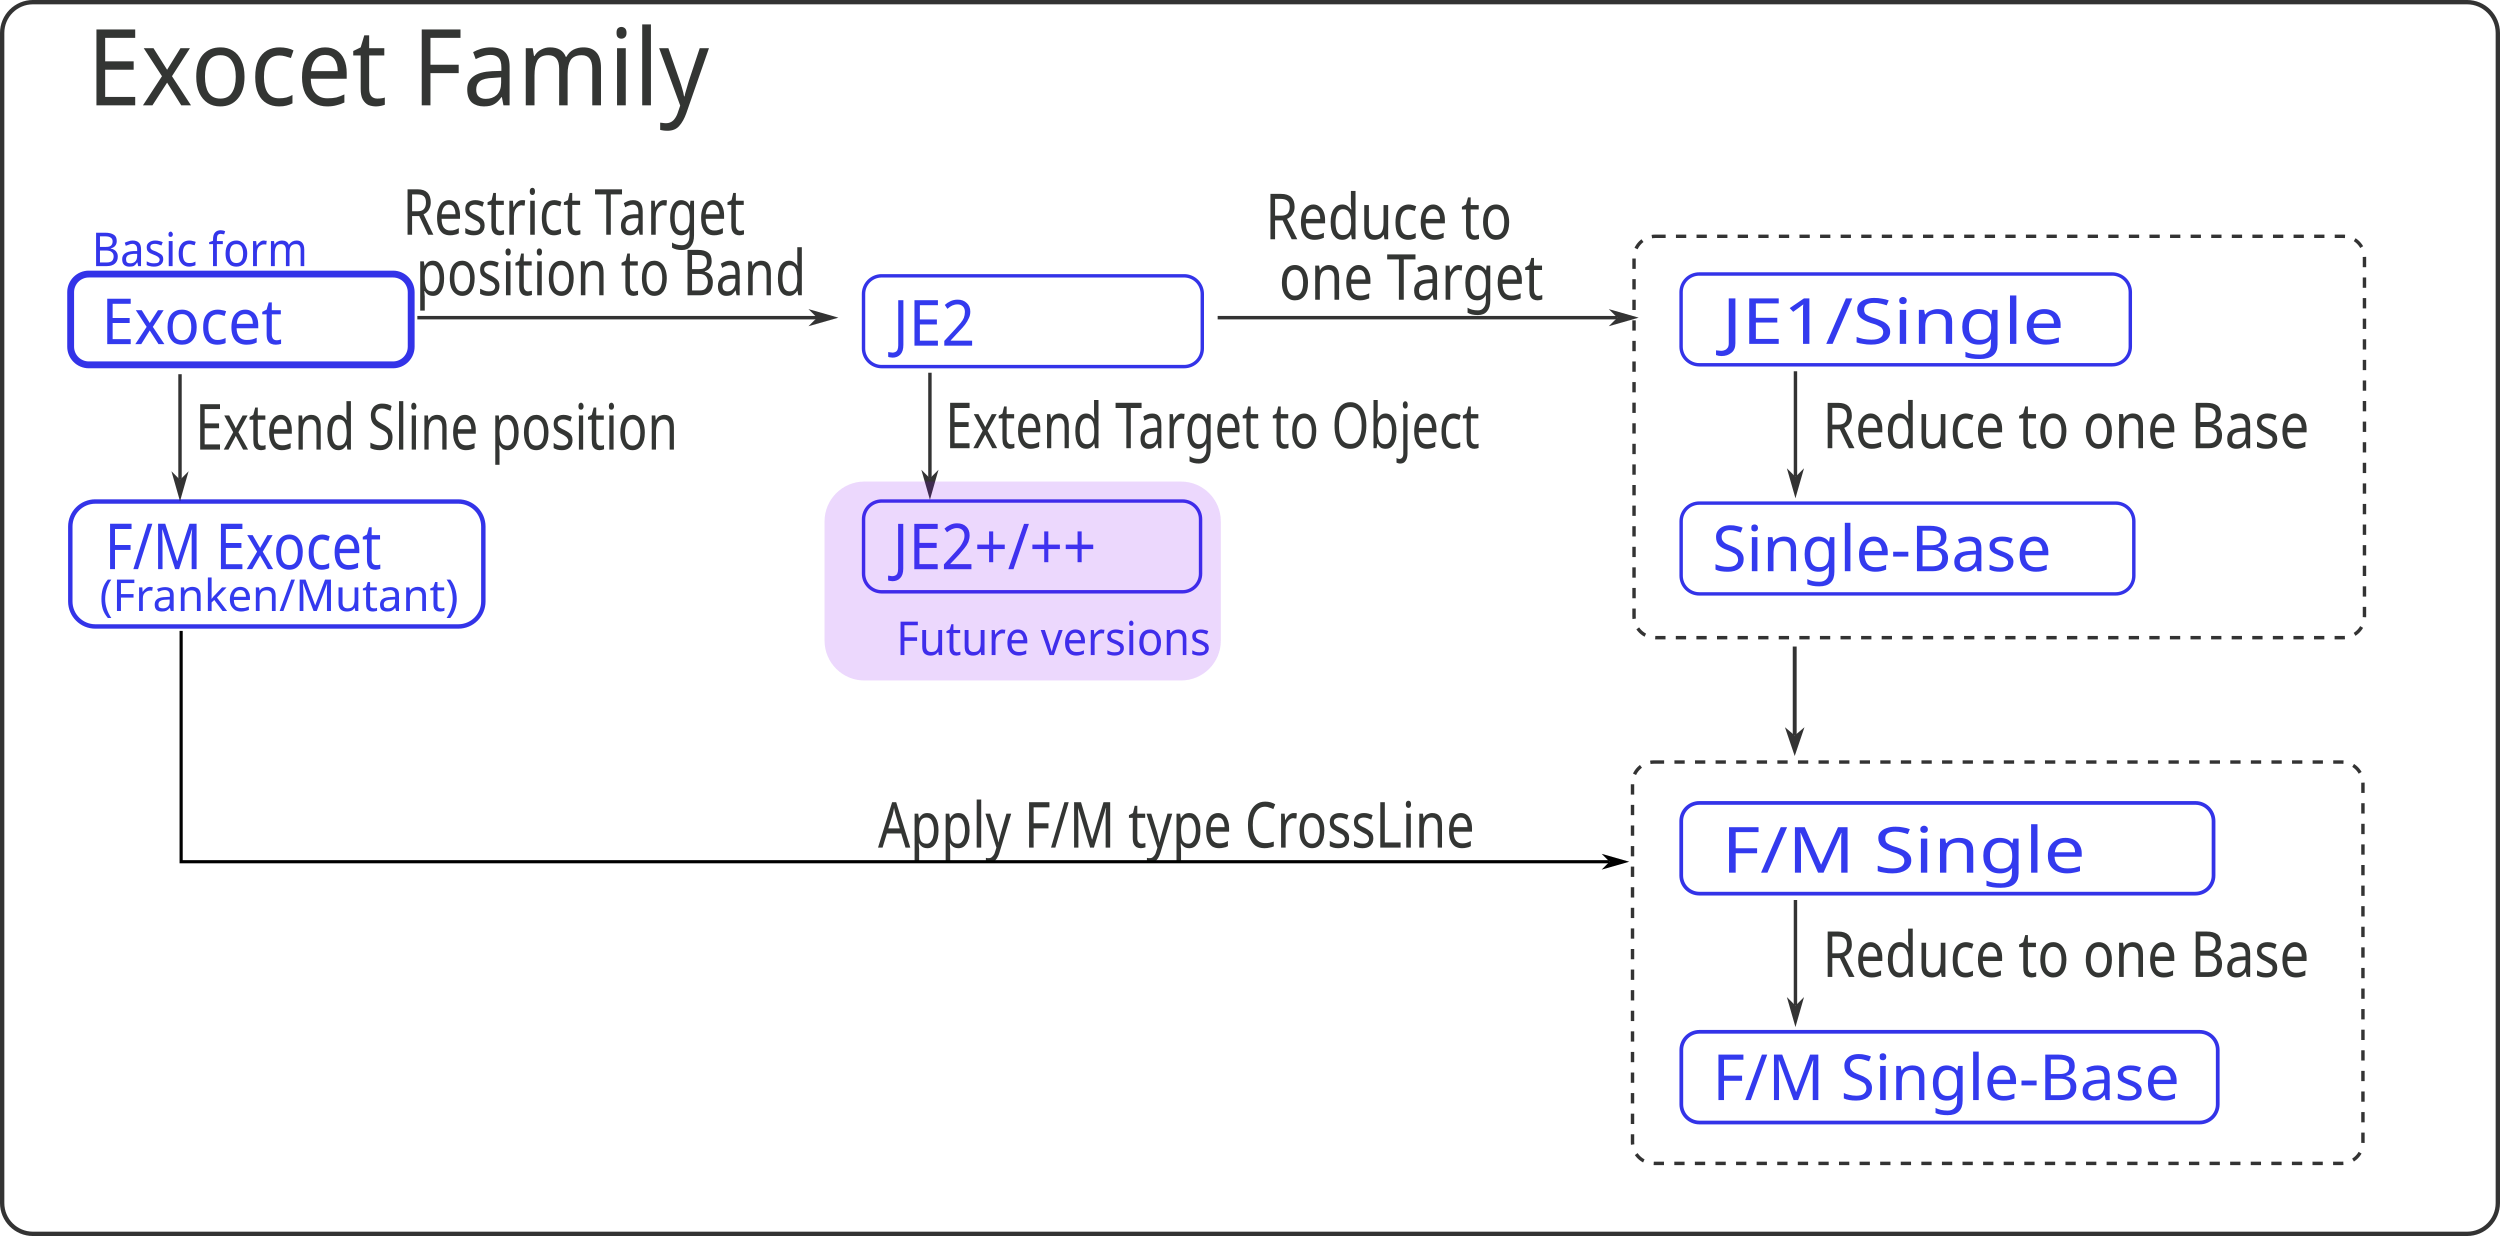
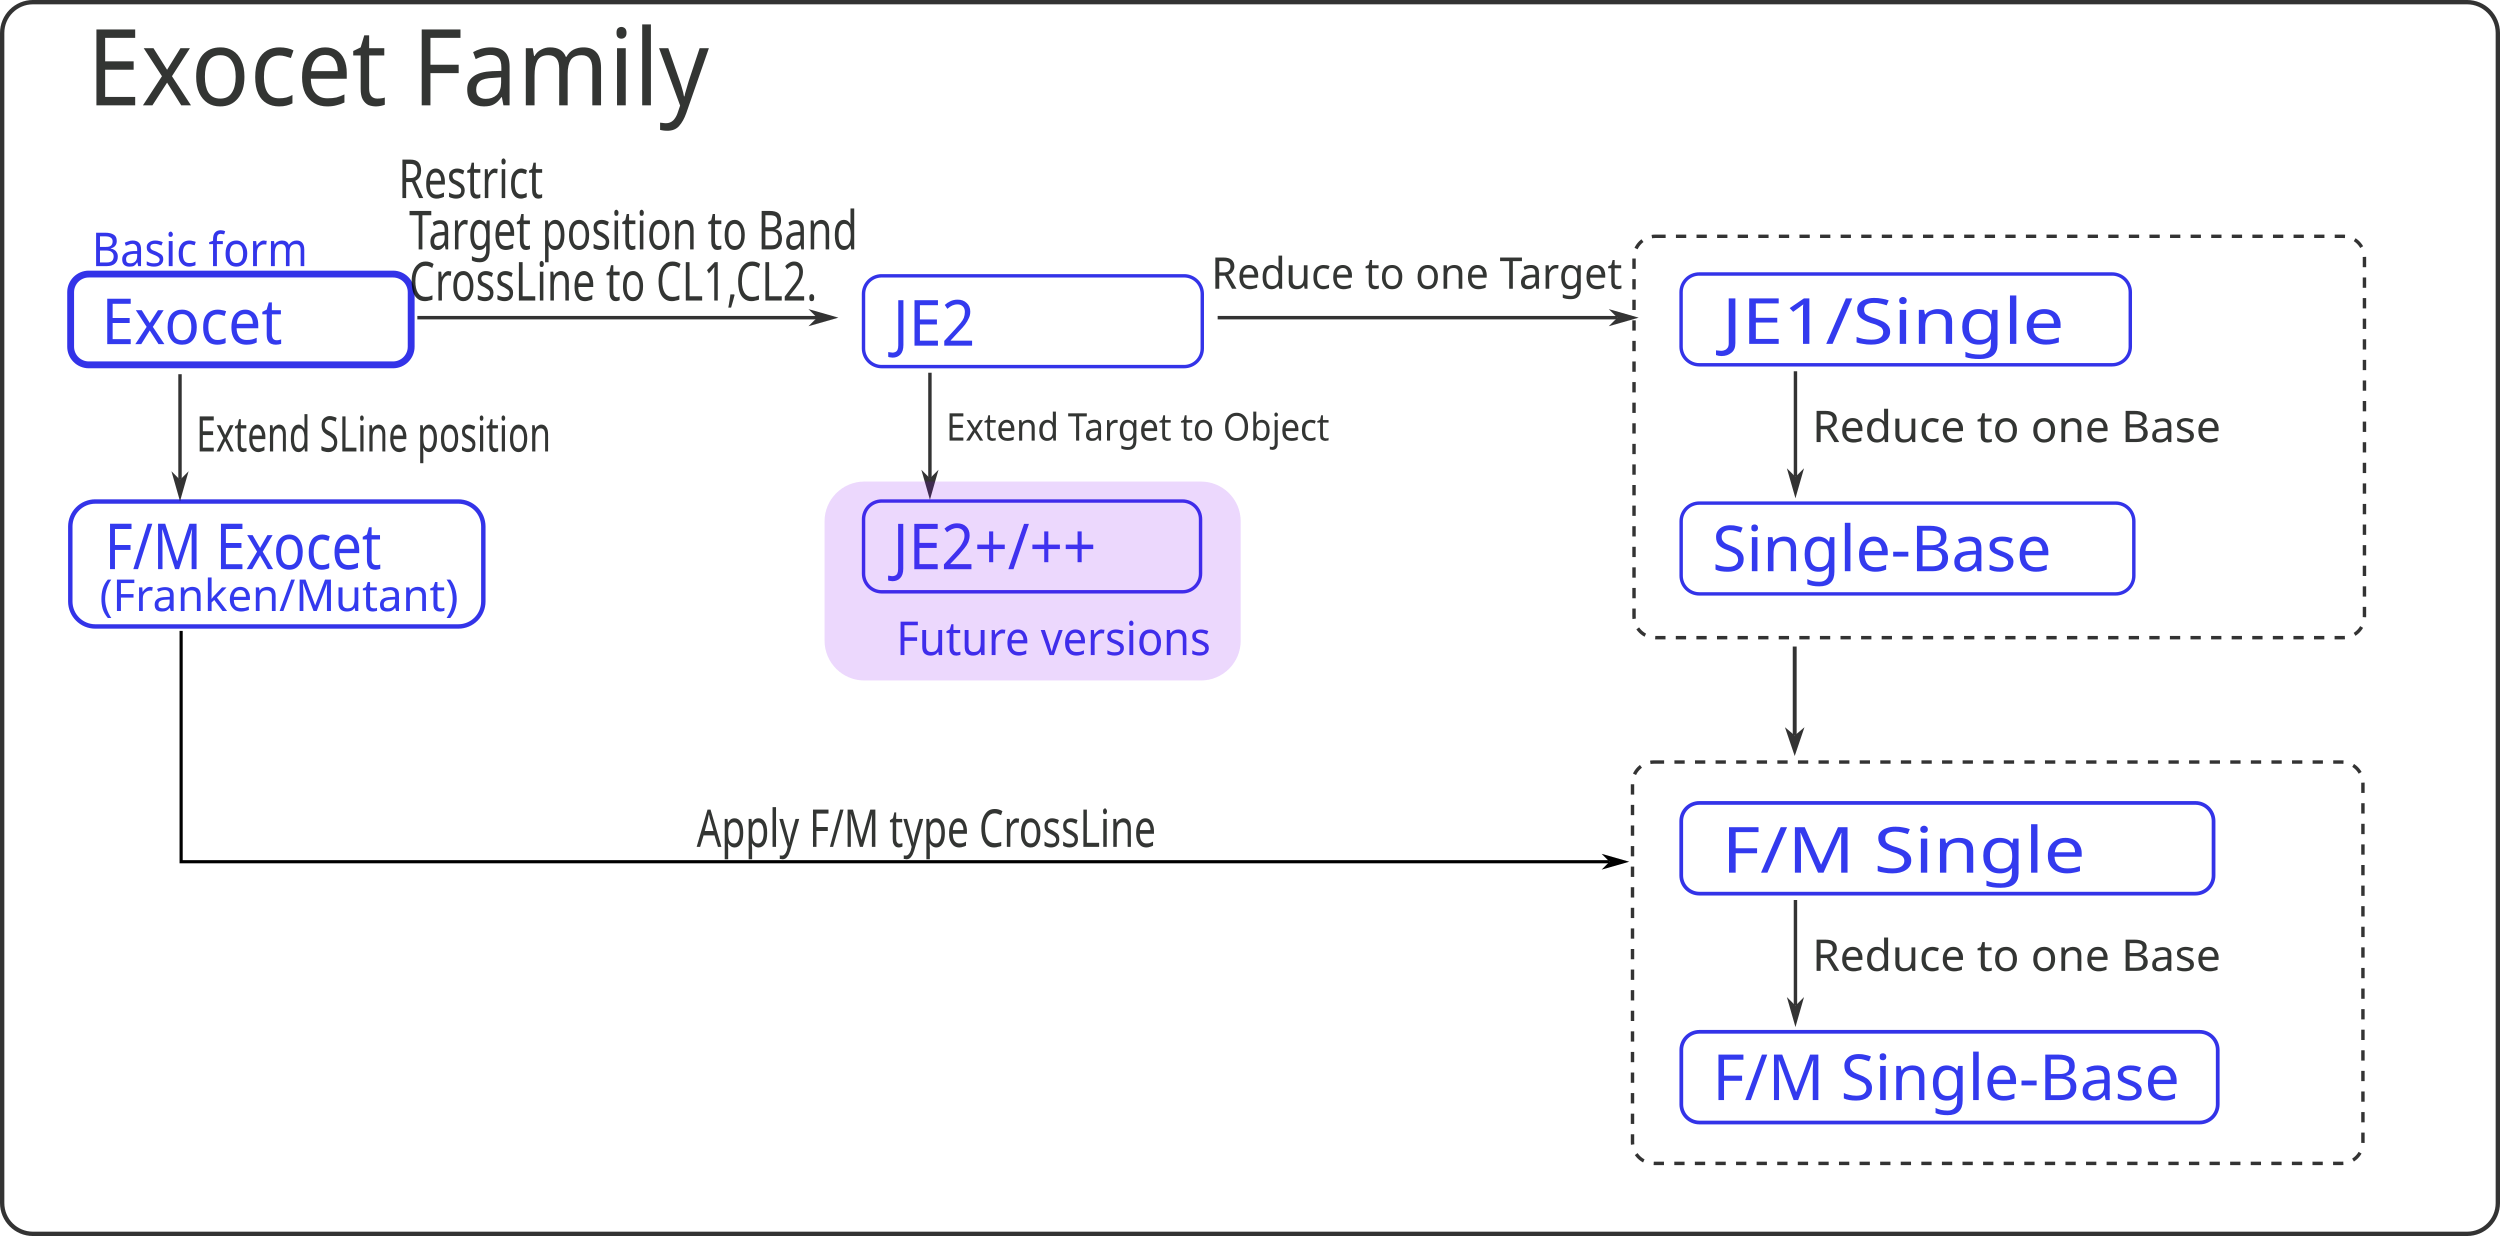
<svg xmlns="http://www.w3.org/2000/svg" width="145.721mm" height="72.046mm" viewBox="0 0 145.721 72.046" version="1.1" id="svg1">
  <defs id="defs1">
    <marker style="overflow:visible" id="marker128" refX="0" refY="0" orient="auto-start-reverse" markerWidth="1" markerHeight="1" viewBox="0 0 1 1" preserveAspectRatio="xMidYMid">
      <path style="fill:context-stroke;fill-rule:evenodd;stroke:none" d="M 0,0 5,-5 -12.5,0 5,5 Z" transform="scale(-0.5)" id="path128" />
    </marker>
    <marker style="overflow:visible" id="DartArrow" refX="0" refY="0" orient="auto-start-reverse" markerWidth="1" markerHeight="1" viewBox="0 0 1 1" preserveAspectRatio="xMidYMid">
      <path style="fill:context-stroke;fill-rule:evenodd;stroke:none" d="M 0,0 5,-5 -12.5,0 5,5 Z" transform="scale(-0.5)" id="path6" />
    </marker>
  </defs>
-   <g id="layer1" transform="translate(-129.5458,-13.12916)">
-     <g id="g175">
-       <text xml:space="preserve" style="font-size:3.412px;line-height:3.252px;font-family:'MS Gothic';-inkscape-font-specification:'MS Gothic, Normal';text-align:start;letter-spacing:-0.002px;writing-mode:lr-tb;direction:ltr;text-anchor:start;opacity:0.8;fill:#0009ea;fill-opacity:1;stroke:none;stroke-width:0.2;stroke-linejoin:round;stroke-miterlimit:0.5;stroke-dasharray:none;stroke-opacity:1" x="147.288" y="42.647" id="text464" transform="scale(0.9210401,1.085729)">
-         <tspan id="tspan464" style="fill:#0009ea;fill-opacity:1;stroke-width:0.2" x="147.288" y="42.647">F/M Exocet</tspan>
+   <g id="layer1" transform="translate(-143.0863,-13.12916)">
+     <g id="g8">
+       <text xml:space="preserve" style="font-size:3.412px;line-height:3.252px;font-family:'MS Gothic';-inkscape-font-specification:'MS Gothic, Normal';text-align:start;letter-spacing:-0.002px;writing-mode:lr-tb;direction:ltr;text-anchor:start;opacity:0.8;fill:#0009ea;fill-opacity:1;stroke:none;stroke-width:0.2;stroke-linejoin:round;stroke-miterlimit:0.5;stroke-dasharray:none;stroke-opacity:1" x="161.989" y="42.647" id="text464" transform="scale(0.9210401,1.085729)">
+         <tspan id="tspan464" style="fill:#0009ea;fill-opacity:1;stroke-width:0.2" x="161.989" y="42.647">F/M Exocet</tspan>
      </text>
-       <rect style="opacity:0.8;fill:none;fill-opacity:0.647;stroke:#0000e2;stroke-width:0.258;stroke-linejoin:round;stroke-miterlimit:0.5;stroke-dasharray:none;stroke-opacity:1" id="rect465" width="24.075" height="7.283" x="133.644" y="42.362" ry="1.457" />
-       <text xml:space="preserve" style="font-size:3.56px;line-height:3.393px;font-family:'MS Gothic';-inkscape-font-specification:'MS Gothic, Normal';text-align:start;letter-spacing:-0.003px;writing-mode:lr-tb;direction:ltr;text-anchor:start;opacity:0.8;fill:#0009ea;fill-opacity:1;stroke:none;stroke-width:0.2;stroke-linejoin:round;stroke-miterlimit:0.5;stroke-dasharray:none;stroke-opacity:1" x="188.927" y="31.985" id="text458" transform="scale(0.9611555,1.040414)">
-         <tspan id="tspan458" style="fill:#0009ea;fill-opacity:1;stroke-width:0.2" x="188.927" y="31.985">JE2</tspan>
+       <rect style="opacity:0.8;fill:none;fill-opacity:0.647;stroke:#0000e2;stroke-width:0.258;stroke-linejoin:round;stroke-miterlimit:0.5;stroke-dasharray:none;stroke-opacity:1" id="rect465" width="24.075" height="7.283" x="147.184" y="42.362" ry="1.457" />
+       <text xml:space="preserve" style="font-size:3.56px;line-height:3.393px;font-family:'MS Gothic';-inkscape-font-specification:'MS Gothic, Normal';text-align:start;letter-spacing:-0.003px;writing-mode:lr-tb;direction:ltr;text-anchor:start;opacity:0.8;fill:#0009ea;fill-opacity:1;stroke:none;stroke-width:0.2;stroke-linejoin:round;stroke-miterlimit:0.5;stroke-dasharray:none;stroke-opacity:1" x="203.015" y="31.985" id="text458" transform="scale(0.9611555,1.040414)">
+         <tspan id="tspan458" style="fill:#0009ea;fill-opacity:1;stroke-width:0.2" x="203.015" y="31.985">JE2</tspan>
      </text>
-       <rect style="opacity:0.8;fill:none;fill-opacity:0.647;stroke:#0000e2;stroke-width:0.2;stroke-linejoin:round;stroke-miterlimit:0.5;stroke-dasharray:none;stroke-opacity:1" id="rect469" width="19.746" height="5.292" x="179.879" y="29.206" ry="1.058" />
-       <text xml:space="preserve" style="font-size:3.551px;line-height:3.384px;font-family:'MS Gothic';-inkscape-font-specification:'MS Gothic, Normal';text-align:start;letter-spacing:-0.003px;writing-mode:lr-tb;direction:ltr;text-anchor:start;opacity:0.8;fill:#0009ea;fill-opacity:1;stroke:none;stroke-width:0.2;stroke-linejoin:round;stroke-miterlimit:0.5;stroke-dasharray:none;stroke-opacity:1" x="189.414" y="44.388" id="text460" transform="scale(0.9586467,1.043137)">
-         <tspan id="tspan460" style="fill:#0009ea;fill-opacity:1;stroke-width:0.2" x="189.414" y="44.388">JE2+/++</tspan>
+       <rect style="opacity:0.8;fill:none;fill-opacity:0.647;stroke:#0000e2;stroke-width:0.2;stroke-linejoin:round;stroke-miterlimit:0.5;stroke-dasharray:none;stroke-opacity:1" id="rect469" width="19.746" height="5.292" x="193.419" y="29.206" ry="1.058" />
+       <text xml:space="preserve" style="font-size:3.551px;line-height:3.384px;font-family:'MS Gothic';-inkscape-font-specification:'MS Gothic, Normal';text-align:start;letter-spacing:-0.003px;writing-mode:lr-tb;direction:ltr;text-anchor:start;opacity:0.8;fill:#0009ea;fill-opacity:1;stroke:none;stroke-width:0.2;stroke-linejoin:round;stroke-miterlimit:0.5;stroke-dasharray:none;stroke-opacity:1" x="203.539" y="44.388" id="text460" transform="scale(0.9586467,1.043137)">
+         <tspan id="tspan460" style="fill:#0009ea;fill-opacity:1;stroke-width:0.2" x="203.539" y="44.388">JE2+/++</tspan>
      </text>
-       <rect style="opacity:0.8;fill:none;fill-opacity:0.647;stroke:#0000e2;stroke-width:0.2;stroke-linejoin:round;stroke-miterlimit:0.5;stroke-dasharray:none;stroke-opacity:1" id="rect470" width="19.643" height="5.292" x="179.881" y="42.333" ry="1.058" />
-       <text xml:space="preserve" style="font-size:3.566px;line-height:3.398px;font-family:'MS Gothic';-inkscape-font-specification:'MS Gothic, Normal';text-align:start;letter-spacing:-0.003px;writing-mode:lr-tb;direction:ltr;text-anchor:start;opacity:0.8;fill:#0009ea;fill-opacity:1;stroke:none;stroke-width:0.2;stroke-linejoin:round;stroke-miterlimit:0.5;stroke-dasharray:none;stroke-opacity:1" x="140.723" y="31.95" id="text462" transform="scale(0.9626367,1.038814)">
-         <tspan id="tspan462" style="fill:#0009ea;fill-opacity:1;stroke-width:0.2" x="140.723" y="31.95">Exocet</tspan>
+       <rect style="opacity:0.8;fill:none;fill-opacity:0.647;stroke:#0000e2;stroke-width:0.2;stroke-linejoin:round;stroke-miterlimit:0.5;stroke-dasharray:none;stroke-opacity:1" id="rect470" width="19.643" height="5.292" x="193.421" y="42.333" ry="1.058" />
+       <text xml:space="preserve" style="font-size:3.566px;line-height:3.398px;font-family:'MS Gothic';-inkscape-font-specification:'MS Gothic, Normal';text-align:start;letter-spacing:-0.003px;writing-mode:lr-tb;direction:ltr;text-anchor:start;opacity:0.8;fill:#0009ea;fill-opacity:1;stroke:none;stroke-width:0.2;stroke-linejoin:round;stroke-miterlimit:0.5;stroke-dasharray:none;stroke-opacity:1" x="154.789" y="31.95" id="text462" transform="scale(0.9626367,1.038814)">
+         <tspan id="tspan462" style="fill:#0009ea;fill-opacity:1;stroke-width:0.2" x="154.789" y="31.95">Exocet</tspan>
      </text>
-       <rect style="opacity:0.8;fill:none;fill-opacity:0.647;stroke:#0000e2;stroke-width:0.4;stroke-linejoin:round;stroke-miterlimit:0.5;stroke-dasharray:none;stroke-opacity:1" id="rect471" width="19.849" height="5.292" x="133.664" y="29.104" ry="1.058" />
-       <text xml:space="preserve" style="font-size:3.997px;line-height:3.81px;font-family:'MS Gothic';-inkscape-font-specification:'MS Gothic, Normal';text-align:start;letter-spacing:-0.003px;writing-mode:lr-tb;direction:ltr;text-anchor:start;opacity:0.8;fill:#0009ea;fill-opacity:1;stroke:none;stroke-width:0.2;stroke-linejoin:round;stroke-miterlimit:0.5;stroke-dasharray:none;stroke-opacity:1" x="213.057" y="35.795" id="text466" transform="scale(1.07908,0.9267154)">
-         <tspan id="tspan466" style="fill:#0009ea;fill-opacity:1;stroke-width:0.2" x="213.057" y="35.795">JE1/Single</tspan>
+       <rect style="opacity:0.8;fill:none;fill-opacity:0.647;stroke:#0000e2;stroke-width:0.4;stroke-linejoin:round;stroke-miterlimit:0.5;stroke-dasharray:none;stroke-opacity:1" id="rect471" width="19.849" height="5.292" x="147.204" y="29.104" ry="1.058" />
+       <text xml:space="preserve" style="font-size:3.997px;line-height:3.81px;font-family:'MS Gothic';-inkscape-font-specification:'MS Gothic, Normal';text-align:start;letter-spacing:-0.003px;writing-mode:lr-tb;direction:ltr;text-anchor:start;opacity:0.8;fill:#0009ea;fill-opacity:1;stroke:none;stroke-width:0.2;stroke-linejoin:round;stroke-miterlimit:0.5;stroke-dasharray:none;stroke-opacity:1" x="225.605" y="35.795" id="text466" transform="scale(1.07908,0.9267154)">
+         <tspan id="tspan466" style="fill:#0009ea;fill-opacity:1;stroke-width:0.2" x="225.605" y="35.795">JE1/Single</tspan>
      </text>
-       <rect style="opacity:0.8;fill:none;fill-opacity:0.647;stroke:#0000e2;stroke-width:0.2;stroke-linejoin:round;stroke-miterlimit:0.5;stroke-dasharray:none;stroke-opacity:1" id="rect474" width="26.184" height="5.292" x="227.534" y="29.1" ry="1.058" />
-       <text xml:space="preserve" style="font-size:3.671px;line-height:3.499px;font-family:'MS Gothic';-inkscape-font-specification:'MS Gothic, Normal';text-align:start;letter-spacing:-0.003px;writing-mode:lr-tb;direction:ltr;text-anchor:start;opacity:0.8;fill:#0009ea;fill-opacity:1;stroke:none;stroke-width:0.2;stroke-linejoin:round;stroke-miterlimit:0.5;stroke-dasharray:none;stroke-opacity:1" x="231.433" y="46.006" id="text468" transform="scale(0.991017,1.009064)">
-         <tspan id="tspan468" style="fill:#0009ea;fill-opacity:1;stroke-width:0.2" x="231.433" y="46.006">Single-Base</tspan>
+       <rect style="opacity:0.8;fill:none;fill-opacity:0.647;stroke:#0000e2;stroke-width:0.2;stroke-linejoin:round;stroke-miterlimit:0.5;stroke-dasharray:none;stroke-opacity:1" id="rect474" width="26.184" height="5.292" x="241.074" y="29.1" ry="1.058" />
+       <text xml:space="preserve" style="font-size:3.671px;line-height:3.499px;font-family:'MS Gothic';-inkscape-font-specification:'MS Gothic, Normal';text-align:start;letter-spacing:-0.003px;writing-mode:lr-tb;direction:ltr;text-anchor:start;opacity:0.8;fill:#0009ea;fill-opacity:1;stroke:none;stroke-width:0.2;stroke-linejoin:round;stroke-miterlimit:0.5;stroke-dasharray:none;stroke-opacity:1" x="245.097" y="46.006" id="text468" transform="scale(0.991017,1.009064)">
+         <tspan id="tspan468" style="fill:#0009ea;fill-opacity:1;stroke-width:0.2" x="245.097" y="46.006">Single-Base</tspan>
      </text>
-       <rect style="opacity:0.8;fill:none;fill-opacity:0.647;stroke:#0000e2;stroke-width:0.2;stroke-linejoin:round;stroke-miterlimit:0.5;stroke-dasharray:none;stroke-opacity:1" id="rect475" width="26.386" height="5.292" x="227.537" y="42.454" ry="1.058" />
-       <path style="opacity:0.8;fill:#000200;fill-opacity:1;stroke:#000000;stroke-width:0.258;stroke-linejoin:round;stroke-miterlimit:0.5;stroke-dasharray:none;stroke-opacity:1;marker-end:url(#DartArrow)" d="m 177.271,34.396 c 0,2.646 0,5.292 0,7.938" id="path483" transform="matrix(0.7755138,0,0,0.7755138,46.27384,8.179522)" />
-       <text xml:space="preserve" style="font-size:3.235px;line-height:3.083px;font-family:'MS Gothic';-inkscape-font-specification:'MS Gothic, Normal';text-align:start;letter-spacing:-0.002px;writing-mode:lr-tb;direction:ltr;text-anchor:start;opacity:0.8;fill:#000200;fill-opacity:1;stroke:none;stroke-width:0.2;stroke-linejoin:round;stroke-miterlimit:0.5;stroke-dasharray:none;stroke-opacity:1" x="211.44" y="34.278" id="text483" transform="scale(0.8733118,1.145066)">
-         <tspan id="tspan483" style="stroke:none;stroke-width:0.2" x="211.44" y="34.278">Extend Target to Object</tspan>
+       <rect style="opacity:0.8;fill:none;fill-opacity:0.647;stroke:#0000e2;stroke-width:0.2;stroke-linejoin:round;stroke-miterlimit:0.5;stroke-dasharray:none;stroke-opacity:1" id="rect475" width="26.386" height="5.292" x="241.078" y="42.454" ry="1.058" />
+       <path style="opacity:0.8;fill:#000200;fill-opacity:1;stroke:#000000;stroke-width:0.258;stroke-linejoin:round;stroke-miterlimit:0.5;stroke-dasharray:none;stroke-opacity:1;marker-end:url(#DartArrow)" d="m 177.271,34.396 c 0,2.646 0,5.292 0,7.938" id="path483" transform="matrix(0.7755138,0,0,0.7755138,59.8143,8.179522)" />
+       <text xml:space="preserve" style="font-size:2.127px;line-height:2.027px;font-family:'MS Gothic';-inkscape-font-specification:'MS Gothic, Normal';text-align:start;letter-spacing:-0.002px;writing-mode:lr-tb;direction:ltr;text-anchor:start;opacity:0.8;fill:#000200;fill-opacity:1;stroke:none;stroke-width:0.132;stroke-linejoin:round;stroke-miterlimit:0.5;stroke-dasharray:none;stroke-opacity:1" x="208.011" y="36.987" id="text483" transform="scale(0.9530292,1.049286)">
+         <tspan id="tspan483" style="stroke:none;stroke-width:0.132" x="208.011" y="36.987">Extend Target to Object</tspan>
      </text>
-       <path style="opacity:0.8;fill:#000200;fill-opacity:1;stroke:#000000;stroke-width:0.068;stroke-linejoin:round;stroke-miterlimit:0.5;stroke-dasharray:none;stroke-opacity:1;marker-end:url(#DartArrow)" d="m 177.271,34.396 c 0,2.646 0,5.292 0,7.938" id="path484" transform="matrix(0,-2.934725,2.934725,0,52.9296,551.887)" />
-       <text xml:space="preserve" style="font-size:3.303px;line-height:3.148px;font-family:'MS Gothic';-inkscape-font-specification:'MS Gothic, Normal';text-align:start;letter-spacing:-0.002px;writing-mode:lr-tb;direction:ltr;text-anchor:start;opacity:0.8;fill:#000200;fill-opacity:1;stroke:none;stroke-width:0.2;stroke-linejoin:round;stroke-miterlimit:0.5;stroke-dasharray:none;stroke-opacity:1" x="171.608" y="23.907" id="text487" transform="scale(0.8916913,1.121464)">
-         <tspan id="tspan487" style="stroke:none;stroke-width:0.2" x="171.608" y="23.907">Restrict Target</tspan>
-         <tspan style="stroke:none;stroke-width:0.2" x="171.608" y="27.055" id="tspan488"> position to Band</tspan>
+       <path style="opacity:0.8;fill:#000200;fill-opacity:1;stroke:#000000;stroke-width:0.068;stroke-linejoin:round;stroke-miterlimit:0.5;stroke-dasharray:none;stroke-opacity:1;marker-end:url(#DartArrow)" d="m 177.271,34.396 c 0,2.646 0,5.292 0,7.938" id="path484" transform="matrix(0,-2.934725,2.934725,0,66.47006,551.887)" />
+       <text xml:space="preserve" style="font-size:2.735px;line-height:2.607px;font-family:'MS Gothic';-inkscape-font-specification:'MS Gothic, Normal';text-align:start;letter-spacing:-0.002px;writing-mode:lr-tb;direction:ltr;text-anchor:start;opacity:0.8;fill:#000200;fill-opacity:1;stroke:none;stroke-width:0.166;stroke-linejoin:round;stroke-miterlimit:0.5;stroke-dasharray:none;stroke-opacity:1" x="190.71" y="21.516" id="text487" transform="scale(0.8720557,1.146716)">
+         <tspan id="tspan487" style="stroke:none;stroke-width:0.166" x="190.71" y="21.516">Restrict</tspan>
+         <tspan style="stroke:none;stroke-width:0.166" x="190.71" y="24.123" id="tspan488"> Target position to Band</tspan>
+         <tspan style="stroke:none;stroke-width:0.166" x="190.71" y="26.73" id="tspan6"> CrossLine to CL1,CL2.</tspan>
      </text>
-       <path style="opacity:0.8;fill:#000200;fill-opacity:1;stroke:#000000;stroke-width:0.258;stroke-linejoin:round;stroke-miterlimit:0.5;stroke-dasharray:none;stroke-opacity:1;marker-end:url(#DartArrow)" d="m 177.271,34.396 c 0,2.646 0,5.292 0,7.938" id="path489" transform="matrix(0.7755138,0,0,0.7755138,2.562262,8.265909)" />
-       <text xml:space="preserve" style="font-size:3.26px;line-height:3.107px;font-family:'MS Gothic';-inkscape-font-specification:'MS Gothic, Normal';text-align:start;letter-spacing:-0.002px;writing-mode:lr-tb;direction:ltr;text-anchor:start;opacity:0.8;fill:#000200;fill-opacity:1;stroke:none;stroke-width:0.2;stroke-linejoin:round;stroke-miterlimit:0.5;stroke-dasharray:none;stroke-opacity:1" x="160.163" y="34.615" id="text490" transform="scale(0.8799685,1.136404)">
-         <tspan id="tspan490" style="stroke:none;stroke-width:0.2" x="160.163" y="34.615">Extend Sline position</tspan>
+       <path style="opacity:0.8;fill:#000200;fill-opacity:1;stroke:#000000;stroke-width:0.258;stroke-linejoin:round;stroke-miterlimit:0.5;stroke-dasharray:none;stroke-opacity:1;marker-end:url(#DartArrow)" d="m 177.271,34.396 c 0,2.646 0,5.292 0,7.938" id="path489" transform="matrix(0.7755138,0,0,0.7755138,16.10272,8.265909)" />
+       <text xml:space="preserve" style="font-size:2.425px;line-height:2.311px;font-family:'MS Gothic';-inkscape-font-specification:'MS Gothic, Normal';text-align:start;letter-spacing:-0.002px;writing-mode:lr-tb;direction:ltr;text-anchor:start;opacity:0.8;fill:#000200;fill-opacity:1;stroke:none;stroke-width:0.149;stroke-linejoin:round;stroke-miterlimit:0.5;stroke-dasharray:none;stroke-opacity:1" x="182.422" y="33.413" id="text490" transform="scale(0.8470844,1.18052)">
+         <tspan id="tspan490" style="stroke:none;stroke-width:0.149" x="182.422" y="33.413">Extend SLine position</tspan>
      </text>
-       <rect style="opacity:0.8;fill:none;fill-opacity:1;stroke:#000000;stroke-width:0.2;stroke-linejoin:round;stroke-miterlimit:0.5;stroke-dasharray:0.6, 0.6;stroke-dashoffset:0;stroke-opacity:1" id="rect493" width="42.576" height="23.395" x="224.791" y="26.903" ry="1.243" />
-       <path style="opacity:0.8;fill:#000200;fill-opacity:1;stroke:#000000;stroke-width:0.068;stroke-linejoin:round;stroke-miterlimit:0.5;stroke-dasharray:none;stroke-opacity:1;marker-end:url(#DartArrow)" d="m 177.271,34.396 c 0,2.646 0,5.292 0,7.938" id="path493" transform="matrix(0,-2.934725,2.934725,0,99.57833,551.887)" />
-       <text xml:space="preserve" style="font-size:3.371px;line-height:3.213px;font-family:'MS Gothic';-inkscape-font-specification:'MS Gothic, Normal';text-align:start;letter-spacing:-0.002px;writing-mode:lr-tb;direction:ltr;text-anchor:start;opacity:0.8;fill:#000200;fill-opacity:1;stroke:none;stroke-width:0.2;stroke-linejoin:round;stroke-miterlimit:0.5;stroke-dasharray:none;stroke-opacity:1" x="223.374" y="24.637" id="text494" transform="scale(0.9101245,1.098751)">
-         <tspan style="stroke:none;stroke-width:0.2" x="223.374" y="24.637" id="tspan497">Reduce to </tspan>
-         <tspan style="stroke:none;stroke-width:0.2" x="223.374" y="27.85" id="tspan498"> one Target</tspan>
+       <rect style="opacity:0.8;fill:none;fill-opacity:1;stroke:#000000;stroke-width:0.2;stroke-linejoin:round;stroke-miterlimit:0.5;stroke-dasharray:0.6, 0.6;stroke-dashoffset:0;stroke-opacity:1" id="rect493" width="42.576" height="23.395" x="238.331" y="26.903" ry="1.243" />
+       <path style="opacity:0.8;fill:#000200;fill-opacity:1;stroke:#000000;stroke-width:0.068;stroke-linejoin:round;stroke-miterlimit:0.5;stroke-dasharray:none;stroke-opacity:1;marker-end:url(#DartArrow)" d="m 177.271,34.396 c 0,2.646 0,5.292 0,7.938" id="path493" transform="matrix(0,-2.934725,2.934725,0,113.1188,551.887)" />
+       <text xml:space="preserve" style="font-size:2.473px;line-height:2.357px;font-family:'MS Gothic';-inkscape-font-specification:'MS Gothic, Normal';text-align:start;letter-spacing:-0.002px;writing-mode:lr-tb;direction:ltr;text-anchor:start;opacity:0.8;fill:#000200;fill-opacity:1;stroke:none;stroke-width:0.147;stroke-linejoin:round;stroke-miterlimit:0.5;stroke-dasharray:none;stroke-opacity:1" x="219.954" y="29.105" id="text494" transform="scale(0.9715681,1.029264)">
+         <tspan style="stroke:none;stroke-width:0.147" x="219.954" y="29.105" id="tspan498">Reduce to one Target</tspan>
      </text>
-       <text xml:space="preserve" style="font-size:3.371px;line-height:3.213px;font-family:'MS Gothic';-inkscape-font-specification:'MS Gothic, Normal';text-align:start;letter-spacing:-0.002px;writing-mode:lr-tb;direction:ltr;text-anchor:start;opacity:0.8;fill:#000200;fill-opacity:1;stroke:none;stroke-width:0.2;stroke-linejoin:round;stroke-miterlimit:0.5;stroke-dasharray:none;stroke-opacity:1" x="259.063" y="35.723" id="text500" transform="scale(0.9101245,1.098751)">
-         <tspan style="stroke:none;stroke-width:0.2" x="259.063" y="35.723" id="tspan500">Reduce to one Base</tspan>
+       <path style="opacity:0.8;fill:#000200;fill-opacity:1;stroke:#000000;stroke-width:0.258;stroke-linejoin:round;stroke-miterlimit:0.5;stroke-dasharray:none;stroke-opacity:1;marker-end:url(#DartArrow)" d="m 177.271,34.396 c 0,2.646 0,5.292 0,7.938" id="path500" transform="matrix(0.7755138,0,0,0.7755138,110.264,8.093136)" />
+       <rect style="opacity:0.8;fill:none;fill-opacity:1;stroke:#000000;stroke-width:0.253;stroke-linejoin:round;stroke-miterlimit:0.5;stroke-dasharray:none;stroke-dashoffset:0;stroke-opacity:1" id="rect503" width="145.468" height="71.793" x="143.213" y="13.255" ry="1.795" />
+       <text xml:space="preserve" style="font-size:5.942px;line-height:5.663px;font-family:'MS Gothic';-inkscape-font-specification:'MS Gothic, Normal';text-align:start;letter-spacing:-0.004px;writing-mode:lr-tb;direction:ltr;text-anchor:start;opacity:0.8;fill:#000200;fill-opacity:1;stroke:none;stroke-width:0.2;stroke-linejoin:round;stroke-miterlimit:0.5;stroke-dasharray:none;stroke-opacity:1" x="154.686" y="18.453" id="text504" transform="scale(0.9577551,1.044108)">
+         <tspan style="stroke:none;stroke-width:0.2" x="154.686" y="18.453" id="tspan504">Exocet Family</tspan>
      </text>
-       <path style="opacity:0.8;fill:#000200;fill-opacity:1;stroke:#000000;stroke-width:0.258;stroke-linejoin:round;stroke-miterlimit:0.5;stroke-dasharray:none;stroke-opacity:1;marker-end:url(#DartArrow)" d="m 177.271,34.396 c 0,2.646 0,5.292 0,7.938" id="path500" transform="matrix(0.7755138,0,0,0.7755138,96.72357,8.093136)" />
-       <rect style="opacity:0.8;fill:none;fill-opacity:1;stroke:#000000;stroke-width:0.253;stroke-linejoin:round;stroke-miterlimit:0.5;stroke-dasharray:none;stroke-dashoffset:0;stroke-opacity:1" id="rect503" width="145.468" height="71.793" x="129.672" y="13.255" ry="1.795" />
-       <text xml:space="preserve" style="font-size:5.942px;line-height:5.663px;font-family:'MS Gothic';-inkscape-font-specification:'MS Gothic, Normal';text-align:start;letter-spacing:-0.004px;writing-mode:lr-tb;direction:ltr;text-anchor:start;opacity:0.8;fill:#000200;fill-opacity:1;stroke:none;stroke-width:0.2;stroke-linejoin:round;stroke-miterlimit:0.5;stroke-dasharray:none;stroke-opacity:1" x="140.549" y="18.453" id="text504" transform="scale(0.9577551,1.044108)">
-         <tspan style="stroke:none;stroke-width:0.2" x="140.549" y="18.453" id="tspan504">Exocet Family</tspan>
+       <text xml:space="preserve" style="font-size:2.622px;line-height:2.499px;font-family:'MS Gothic';-inkscape-font-specification:'MS Gothic, Normal';text-align:start;letter-spacing:-0.002px;writing-mode:lr-tb;direction:ltr;text-anchor:start;opacity:0.8;fill:#0002e5;fill-opacity:1;stroke:none;stroke-width:0.2;stroke-linejoin:round;stroke-miterlimit:0.5;stroke-dasharray:none;stroke-opacity:1" x="202.743" y="49.438" id="text65" transform="scale(0.9634774,1.037907)">
+         <tspan id="tspan65" style="fill:#0002e5;fill-opacity:1;stroke:none;stroke-width:0.2" x="202.743" y="49.438">Future versions</tspan>
      </text>
-       <text xml:space="preserve" style="font-size:2.622px;line-height:2.499px;font-family:'MS Gothic';-inkscape-font-specification:'MS Gothic, Normal';text-align:start;letter-spacing:-0.002px;writing-mode:lr-tb;direction:ltr;text-anchor:start;opacity:0.8;fill:#0002e5;fill-opacity:1;stroke:none;stroke-width:0.2;stroke-linejoin:round;stroke-miterlimit:0.5;stroke-dasharray:none;stroke-opacity:1" x="188.689" y="49.438" id="text65" transform="scale(0.9634774,1.037907)">
-         <tspan id="tspan65" style="fill:#0002e5;fill-opacity:1;stroke:none;stroke-width:0.2" x="188.689" y="49.438">Future versions</tspan>
+       <rect style="opacity:0.8;fill:#8400f1;fill-opacity:0.192;stroke:none;stroke-width:0.205;stroke-linejoin:round;stroke-miterlimit:0.5;stroke-dasharray:none;stroke-opacity:1" id="rect26" width="24.256" height="11.594" x="191.149" y="41.199" ry="2.319" />
+       <text xml:space="preserve" style="font-size:2.622px;line-height:2.499px;font-family:'MS Gothic';-inkscape-font-specification:'MS Gothic, Normal';text-align:start;letter-spacing:-0.002px;writing-mode:lr-tb;direction:ltr;text-anchor:start;opacity:0.8;fill:#0002e5;fill-opacity:1;stroke:none;stroke-width:0.2;stroke-linejoin:round;stroke-miterlimit:0.5;stroke-dasharray:none;stroke-opacity:1" x="154.073" y="27.59" id="text1" transform="scale(0.9634774,1.037907)">
+         <tspan id="tspan1" style="fill:#0002e5;fill-opacity:1;stroke:none;stroke-width:0.2" x="154.073" y="27.59">Basic form</tspan>
      </text>
-       <rect style="opacity:0.8;fill:#8400f1;fill-opacity:0.192;stroke:none;stroke-width:0.2;stroke-linejoin:round;stroke-miterlimit:0.5;stroke-dasharray:none;stroke-opacity:1" id="rect26" width="23.098" height="11.594" x="177.608" y="41.199" ry="2.319" />
-       <text xml:space="preserve" style="font-size:2.622px;line-height:2.499px;font-family:'MS Gothic';-inkscape-font-specification:'MS Gothic, Normal';text-align:start;letter-spacing:-0.002px;writing-mode:lr-tb;direction:ltr;text-anchor:start;opacity:0.8;fill:#0002e5;fill-opacity:1;stroke:none;stroke-width:0.2;stroke-linejoin:round;stroke-miterlimit:0.5;stroke-dasharray:none;stroke-opacity:1" x="140.019" y="27.59" id="text1" transform="scale(0.9634774,1.037907)">
-         <tspan id="tspan1" style="fill:#0002e5;fill-opacity:1;stroke:none;stroke-width:0.2" x="140.019" y="27.59">Basic form</tspan>
+       <text xml:space="preserve" style="font-size:3.997px;line-height:3.81px;font-family:'MS Gothic';-inkscape-font-specification:'MS Gothic, Normal';text-align:start;letter-spacing:-0.003px;writing-mode:lr-tb;direction:ltr;text-anchor:start;opacity:0.8;fill:#0009ea;fill-opacity:1;stroke:none;stroke-width:0.2;stroke-linejoin:round;stroke-miterlimit:0.5;stroke-dasharray:none;stroke-opacity:1" x="225.605" y="69.054" id="text2" transform="scale(1.07908,0.9267154)">
+         <tspan id="tspan2" style="fill:#0009ea;fill-opacity:1;stroke-width:0.2" x="225.605" y="69.054">F/M Single</tspan>
      </text>
-       <text xml:space="preserve" style="font-size:3.997px;line-height:3.81px;font-family:'MS Gothic';-inkscape-font-specification:'MS Gothic, Normal';text-align:start;letter-spacing:-0.003px;writing-mode:lr-tb;direction:ltr;text-anchor:start;opacity:0.8;fill:#0009ea;fill-opacity:1;stroke:none;stroke-width:0.2;stroke-linejoin:round;stroke-miterlimit:0.5;stroke-dasharray:none;stroke-opacity:1" x="213.057" y="69.054" id="text2" transform="scale(1.07908,0.9267154)">
-         <tspan id="tspan2" style="fill:#0009ea;fill-opacity:1;stroke-width:0.2" x="213.057" y="69.054">F/M Single</tspan>
+       <rect style="opacity:0.8;fill:none;fill-opacity:0.647;stroke:#0000e2;stroke-width:0.218;stroke-linejoin:round;stroke-miterlimit:0.5;stroke-dasharray:none;stroke-opacity:1" id="rect28" width="31.028" height="5.287" x="241.083" y="59.931" ry="1.057" />
+       <text xml:space="preserve" style="font-size:3.671px;line-height:3.499px;font-family:'MS Gothic';-inkscape-font-specification:'MS Gothic, Normal';text-align:start;letter-spacing:-0.003px;writing-mode:lr-tb;direction:ltr;text-anchor:start;opacity:0.8;fill:#0009ea;fill-opacity:1;stroke:none;stroke-width:0.2;stroke-linejoin:round;stroke-miterlimit:0.5;stroke-dasharray:none;stroke-opacity:1" x="245.097" y="76.551" id="text35" transform="scale(0.991017,1.009064)">
+         <tspan id="tspan35" style="fill:#0009ea;fill-opacity:1;stroke-width:0.2" x="245.097" y="76.551">F/M Single-Base</tspan>
      </text>
-       <rect style="opacity:0.8;fill:none;fill-opacity:0.647;stroke:#0000e2;stroke-width:0.218;stroke-linejoin:round;stroke-miterlimit:0.5;stroke-dasharray:none;stroke-opacity:1" id="rect28" width="31.028" height="5.287" x="227.542" y="59.931" ry="1.057" />
-       <text xml:space="preserve" style="font-size:3.671px;line-height:3.499px;font-family:'MS Gothic';-inkscape-font-specification:'MS Gothic, Normal';text-align:start;letter-spacing:-0.003px;writing-mode:lr-tb;direction:ltr;text-anchor:start;opacity:0.8;fill:#0009ea;fill-opacity:1;stroke:none;stroke-width:0.2;stroke-linejoin:round;stroke-miterlimit:0.5;stroke-dasharray:none;stroke-opacity:1" x="231.433" y="76.551" id="text35" transform="scale(0.991017,1.009064)">
-         <tspan id="tspan35" style="fill:#0009ea;fill-opacity:1;stroke-width:0.2" x="231.433" y="76.551">F/M Single-Base</tspan>
+       <rect style="opacity:0.8;fill:none;fill-opacity:0.647;stroke:#0000e2;stroke-width:0.218;stroke-linejoin:round;stroke-miterlimit:0.5;stroke-dasharray:none;stroke-opacity:1" id="rect53" width="31.267" height="5.287" x="241.087" y="73.272" ry="1.057" />
+       <rect style="opacity:0.8;fill:none;fill-opacity:1;stroke:#000000;stroke-width:0.2;stroke-linejoin:round;stroke-miterlimit:0.5;stroke-dasharray:0.6, 0.6;stroke-dashoffset:0;stroke-opacity:1" id="rect61" width="42.576" height="23.395" x="238.242" y="57.547" ry="1.243" />
+       <path style="opacity:0.8;fill:#000200;fill-opacity:1;stroke:#000000;stroke-width:0.258;stroke-linejoin:round;stroke-miterlimit:0.5;stroke-dasharray:none;stroke-opacity:1;marker-end:url(#DartArrow)" d="m 177.271,34.396 c 0,2.646 0,5.292 0,7.938" id="path108" transform="matrix(0.7755138,0,0,0.7755138,110.264,38.91549)" />
+       <path style="fill:none;stroke:#000000;stroke-width:0.184;stroke-dasharray:none;stroke-opacity:1;marker-end:url(#marker128)" d="m 153.644,49.903 v 13.455 h 83.259" id="path127" />
+       <text xml:space="preserve" style="font-size:2.555px;line-height:2.435px;font-family:'MS Gothic';-inkscape-font-specification:'MS Gothic, Normal';text-align:start;letter-spacing:-0.002px;writing-mode:lr-tb;direction:ltr;text-anchor:start;opacity:0.8;fill:#0009ea;fill-opacity:1;stroke:none;stroke-width:0.15;stroke-linejoin:round;stroke-miterlimit:0.5;stroke-dasharray:none;stroke-opacity:1" x="149.146" y="48.661" id="text153" transform="scale(0.9982796,1.001723)">
+         <tspan id="tspan153" style="fill:#0009ea;fill-opacity:1;stroke-width:0.15" x="149.146" y="48.661">(Franken/Mutant)</tspan>
      </text>
-       <rect style="opacity:0.8;fill:none;fill-opacity:0.647;stroke:#0000e2;stroke-width:0.218;stroke-linejoin:round;stroke-miterlimit:0.5;stroke-dasharray:none;stroke-opacity:1" id="rect53" width="31.267" height="5.287" x="227.547" y="73.272" ry="1.057" />
-       <rect style="opacity:0.8;fill:none;fill-opacity:1;stroke:#000000;stroke-width:0.2;stroke-linejoin:round;stroke-miterlimit:0.5;stroke-dasharray:0.6, 0.6;stroke-dashoffset:0;stroke-opacity:1" id="rect61" width="42.576" height="23.395" x="224.702" y="57.547" ry="1.243" />
-       <text xml:space="preserve" style="font-size:3.371px;line-height:3.213px;font-family:'MS Gothic';-inkscape-font-specification:'MS Gothic, Normal';text-align:start;letter-spacing:-0.002px;writing-mode:lr-tb;direction:ltr;text-anchor:start;opacity:0.8;fill:#000200;fill-opacity:1;stroke:none;stroke-width:0.2;stroke-linejoin:round;stroke-miterlimit:0.5;stroke-dasharray:none;stroke-opacity:1" x="259.063" y="63.775" id="text72" transform="scale(0.9101245,1.098751)">
-         <tspan style="stroke:none;stroke-width:0.2" x="259.063" y="63.775" id="tspan72">Reduce to one Base</tspan>
+       <path style="opacity:0.8;fill:#000200;fill-opacity:1;stroke:#000000;stroke-width:0.294;stroke-linejoin:round;stroke-miterlimit:0.5;stroke-dasharray:none;stroke-opacity:1;marker-end:url(#DartArrow)" d="m 177.271,34.396 c 0,2.646 0,5.292 0,7.938" id="path166" transform="matrix(0.7755138,0,0,0.652963,110.2207,28.35452)" />
+       <text xml:space="preserve" style="font-size:2.627px;line-height:2.504px;font-family:'MS Gothic';-inkscape-font-specification:'MS Gothic, Normal';text-align:start;letter-spacing:-0.002px;writing-mode:lr-tb;direction:ltr;text-anchor:start;opacity:0.8;fill:#000200;fill-opacity:1;stroke:none;stroke-width:0.159;stroke-linejoin:round;stroke-miterlimit:0.5;stroke-dasharray:none;stroke-opacity:1" x="212.794" y="53.946" id="text174" transform="scale(0.8632485,1.158415)">
+         <tspan style="stroke:none;stroke-width:0.159" x="212.794" y="53.946" id="tspan174">Apply F/M type CrossLine</tspan>
      </text>
-       <path style="opacity:0.8;fill:#000200;fill-opacity:1;stroke:#000000;stroke-width:0.258;stroke-linejoin:round;stroke-miterlimit:0.5;stroke-dasharray:none;stroke-opacity:1;marker-end:url(#DartArrow)" d="m 177.271,34.396 c 0,2.646 0,5.292 0,7.938" id="path108" transform="matrix(0.7755138,0,0,0.7755138,96.72357,38.91549)" />
-       <path style="fill:none;stroke:#000000;stroke-width:0.184;stroke-dasharray:none;stroke-opacity:1;marker-end:url(#marker128)" d="m 140.104,49.903 v 13.455 h 83.259" id="path127" />
-       <text xml:space="preserve" style="font-size:2.555px;line-height:2.435px;font-family:'MS Gothic';-inkscape-font-specification:'MS Gothic, Normal';text-align:start;letter-spacing:-0.002px;writing-mode:lr-tb;direction:ltr;text-anchor:start;opacity:0.8;fill:#0009ea;fill-opacity:1;stroke:none;stroke-width:0.15;stroke-linejoin:round;stroke-miterlimit:0.5;stroke-dasharray:none;stroke-opacity:1" x="135.582" y="48.661" id="text153" transform="scale(0.9982796,1.001723)">
-         <tspan id="tspan153" style="fill:#0009ea;fill-opacity:1;stroke-width:0.15" x="135.582" y="48.661">(Franken/Mutant)</tspan>
+       <text xml:space="preserve" style="font-size:2.562px;line-height:2.442px;font-family:'MS Gothic';-inkscape-font-specification:'MS Gothic, Normal';text-align:start;letter-spacing:-0.002px;writing-mode:lr-tb;direction:ltr;text-anchor:start;opacity:0.8;fill:#000200;fill-opacity:1;stroke:none;stroke-width:0.152;stroke-linejoin:round;stroke-miterlimit:0.5;stroke-dasharray:none;stroke-opacity:1" x="247.233" y="70.135" id="text7" transform="scale(1.006012,0.9940236)">
+         <tspan style="stroke:none;stroke-width:0.152" x="247.233" y="70.135" id="tspan7">Reduce to one Base</tspan>
      </text>
-       <path style="opacity:0.8;fill:#000200;fill-opacity:1;stroke:#000000;stroke-width:0.294;stroke-linejoin:round;stroke-miterlimit:0.5;stroke-dasharray:none;stroke-opacity:1;marker-end:url(#DartArrow)" d="m 177.271,34.396 c 0,2.646 0,5.292 0,7.938" id="path166" transform="matrix(0.7755138,0,0,0.652963,96.68028,28.35452)" />
-       <text xml:space="preserve" style="font-size:3.303px;line-height:3.148px;font-family:'MS Gothic';-inkscape-font-specification:'MS Gothic, Normal';text-align:start;letter-spacing:-0.002px;writing-mode:lr-tb;direction:ltr;text-anchor:start;opacity:0.8;fill:#000200;fill-opacity:1;stroke:none;stroke-width:0.2;stroke-linejoin:round;stroke-miterlimit:0.5;stroke-dasharray:none;stroke-opacity:1" x="202.677" y="55.76" id="text174" transform="scale(0.8916913,1.121464)">
-         <tspan style="stroke:none;stroke-width:0.2" x="202.677" y="55.76" id="tspan174">Apply F/M type CrossLine</tspan>
+       <text xml:space="preserve" style="font-size:2.562px;line-height:2.442px;font-family:'MS Gothic';-inkscape-font-specification:'MS Gothic, Normal';text-align:start;letter-spacing:-0.002px;writing-mode:lr-tb;direction:ltr;text-anchor:start;opacity:0.8;fill:#000200;fill-opacity:1;stroke:none;stroke-width:0.152;stroke-linejoin:round;stroke-miterlimit:0.5;stroke-dasharray:none;stroke-opacity:1" x="247.233" y="39.128" id="text8" transform="scale(1.006012,0.9940236)">
+         <tspan style="stroke:none;stroke-width:0.152" x="247.233" y="39.128" id="tspan8">Reduce to one Base</tspan>
      </text>
    </g>
  </g>
</svg>
